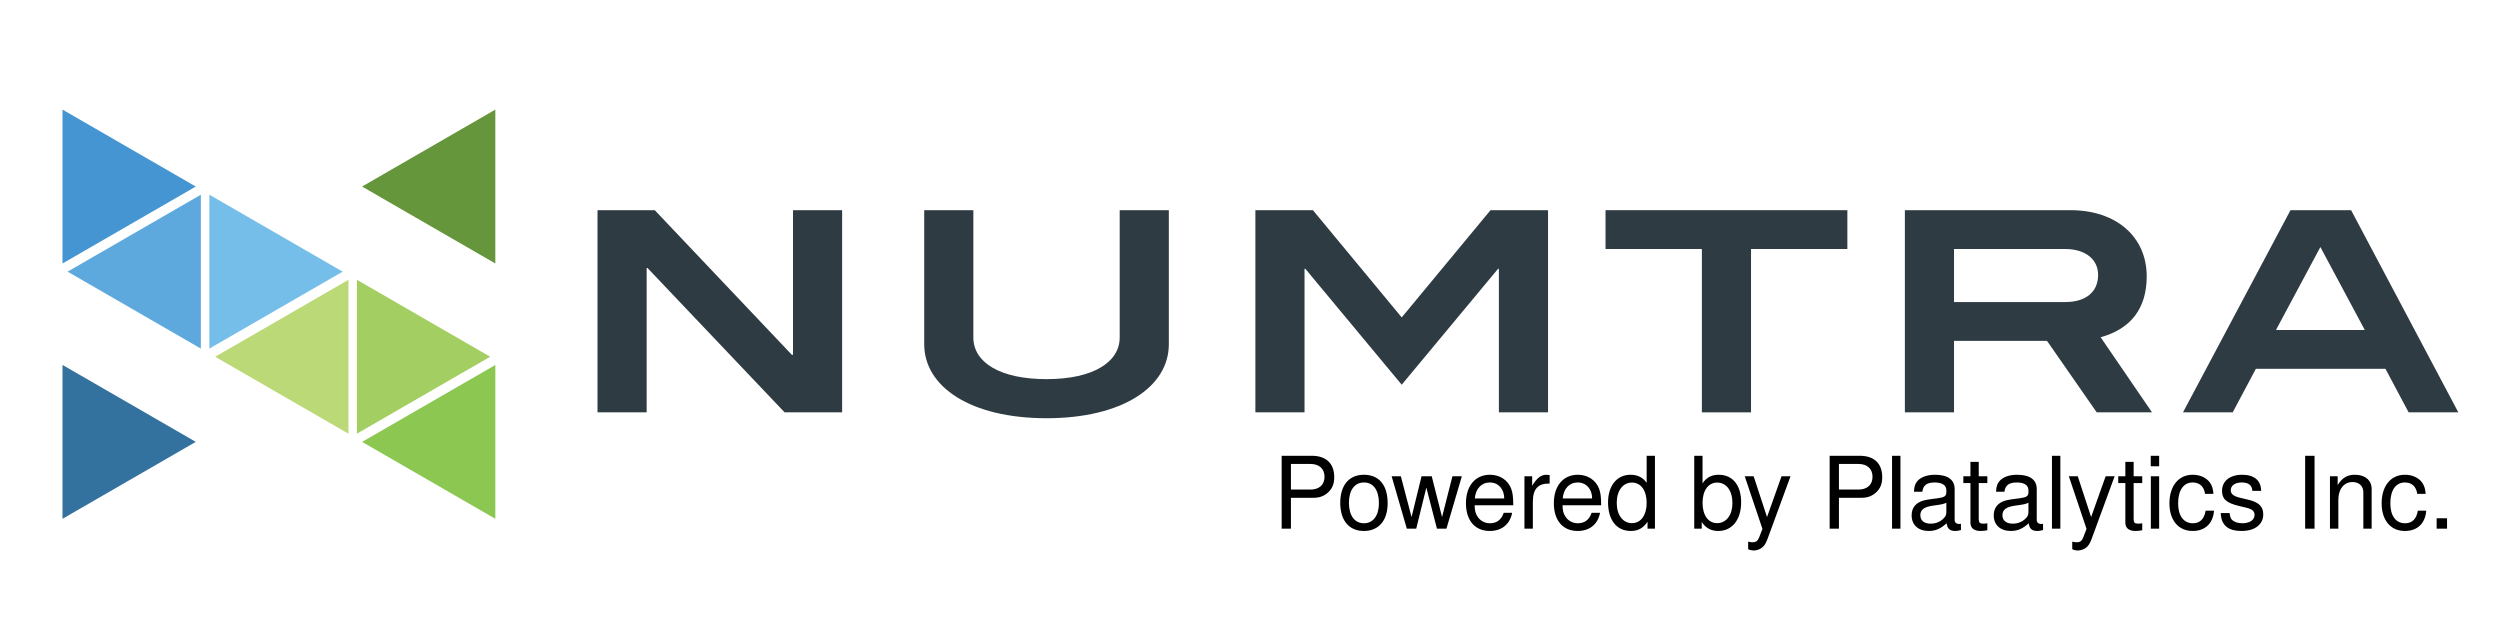
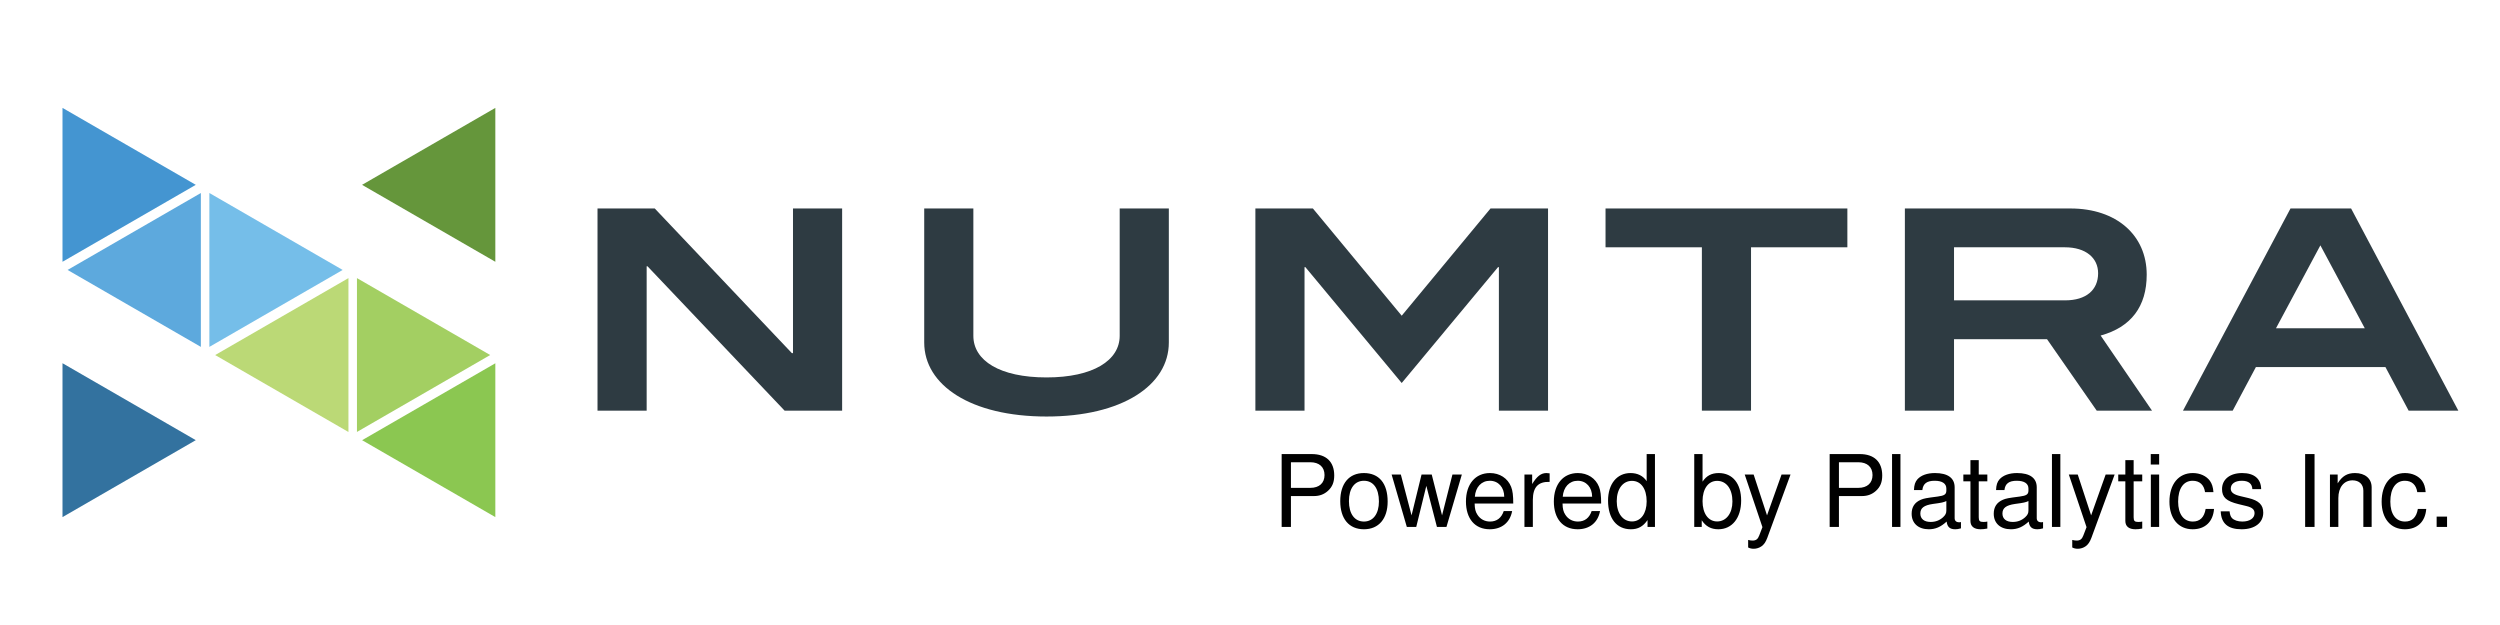
- <svg xmlns="http://www.w3.org/2000/svg" version="1.1" id="Layer_1" x="0px" y="0px" width="200.033px" height="50.281px" viewBox="0 0 1200 300" enable-background="new 0 0 1200 300" xml:space="preserve">
+ <svg xmlns="http://www.w3.org/2000/svg" version="1.1" id="Layer_1" x="0px" y="0px" width="1200px" height="300px" viewBox="0 0 1200 300" enable-background="new 0 0 1200 300" xml:space="preserve">
  <g>
    <g>
      <path fill="#2E3B42" d="M376.613,197.113l-65.814-69.298h-0.403v69.298h-23.591v-97.044h27.478l65.815,69.434h0.536v-69.434h23.59    v97.044H376.613z" />
      <path fill="#2E3B42" d="M502.332,199.931c-36.326,0-58.708-15.015-58.708-35.521v-64.341h23.588v61.122    c0,11.933,12.736,19.976,35.12,19.976c22.383,0,35.118-8.179,35.118-19.976v-61.122h23.59v64.341    C561.039,184.916,538.656,199.931,502.332,199.931z" />
      <path fill="#2E3B42" d="M719.466,197.113v-68.895h-0.403l-46.244,55.625l-46.242-55.625h-0.404v68.895h-23.59v-97.044h27.61    l42.626,51.472l42.627-51.472h27.61v97.044H719.466z" />
      <path fill="#2E3B42" d="M840.493,118.701v78.412h-23.591v-78.412h-46.246v-18.632h116.081v18.632H840.493z" />
      <path fill="#2E3B42" d="M1006.426,197.113l-23.858-34.312H937.93v34.312h-23.59v-97.044h79.486    c22.118,0,36.594,12.868,36.594,31.768c0,15.281-7.506,25.202-22.117,29.222l24.662,36.055H1006.426z M1007.097,131.166    c0-7.37-5.897-12.465-15.952-12.465H937.93v25.468h53.351C1001.334,144.169,1007.097,139.209,1007.097,131.166z" />
      <path fill="#2E3B42" d="M1156.141,197.113l-11.127-20.909h-62.193l-11.127,20.909h-23.859l51.605-97.044h29.089L1180,197.113    H1156.141z M1113.783,117.765l-21.313,39.809h42.627L1113.783,117.765z" />
    </g>
    <g>
      <polygon fill="#4495D1" points="30,125.657 93.974,88.724 30,51.788   " />
      <polygon fill="#5DA9DD" points="32.439,129.574 96.412,166.508 96.412,92.64   " />
      <polygon fill="#75BEE9" points="100.498,166.509 164.473,129.575 100.498,92.64   " />
      <polygon fill="#BBD976" points="167.251,133.491 103.278,170.425 167.251,207.36   " />
      <polygon fill="#A3CF62" points="235.287,170.412 171.337,133.491 171.337,207.333   " />
      <polygon fill="#8BC751" points="237.762,248.212 237.76,174.37 173.81,211.29   " />
      <polygon fill="#65963B" points="237.76,51.789 173.787,88.723 237.762,125.658   " />
      <polygon fill="#33729F" points="30,248.212 93.974,211.278 30,174.343   " />
    </g>
  </g>
  <text transform="matrix(1 0 0 1 610.8203 252.9385)" font-family="'Helvetica'" font-size="48">Powered by Platalytics Inc.</text>
</svg>
